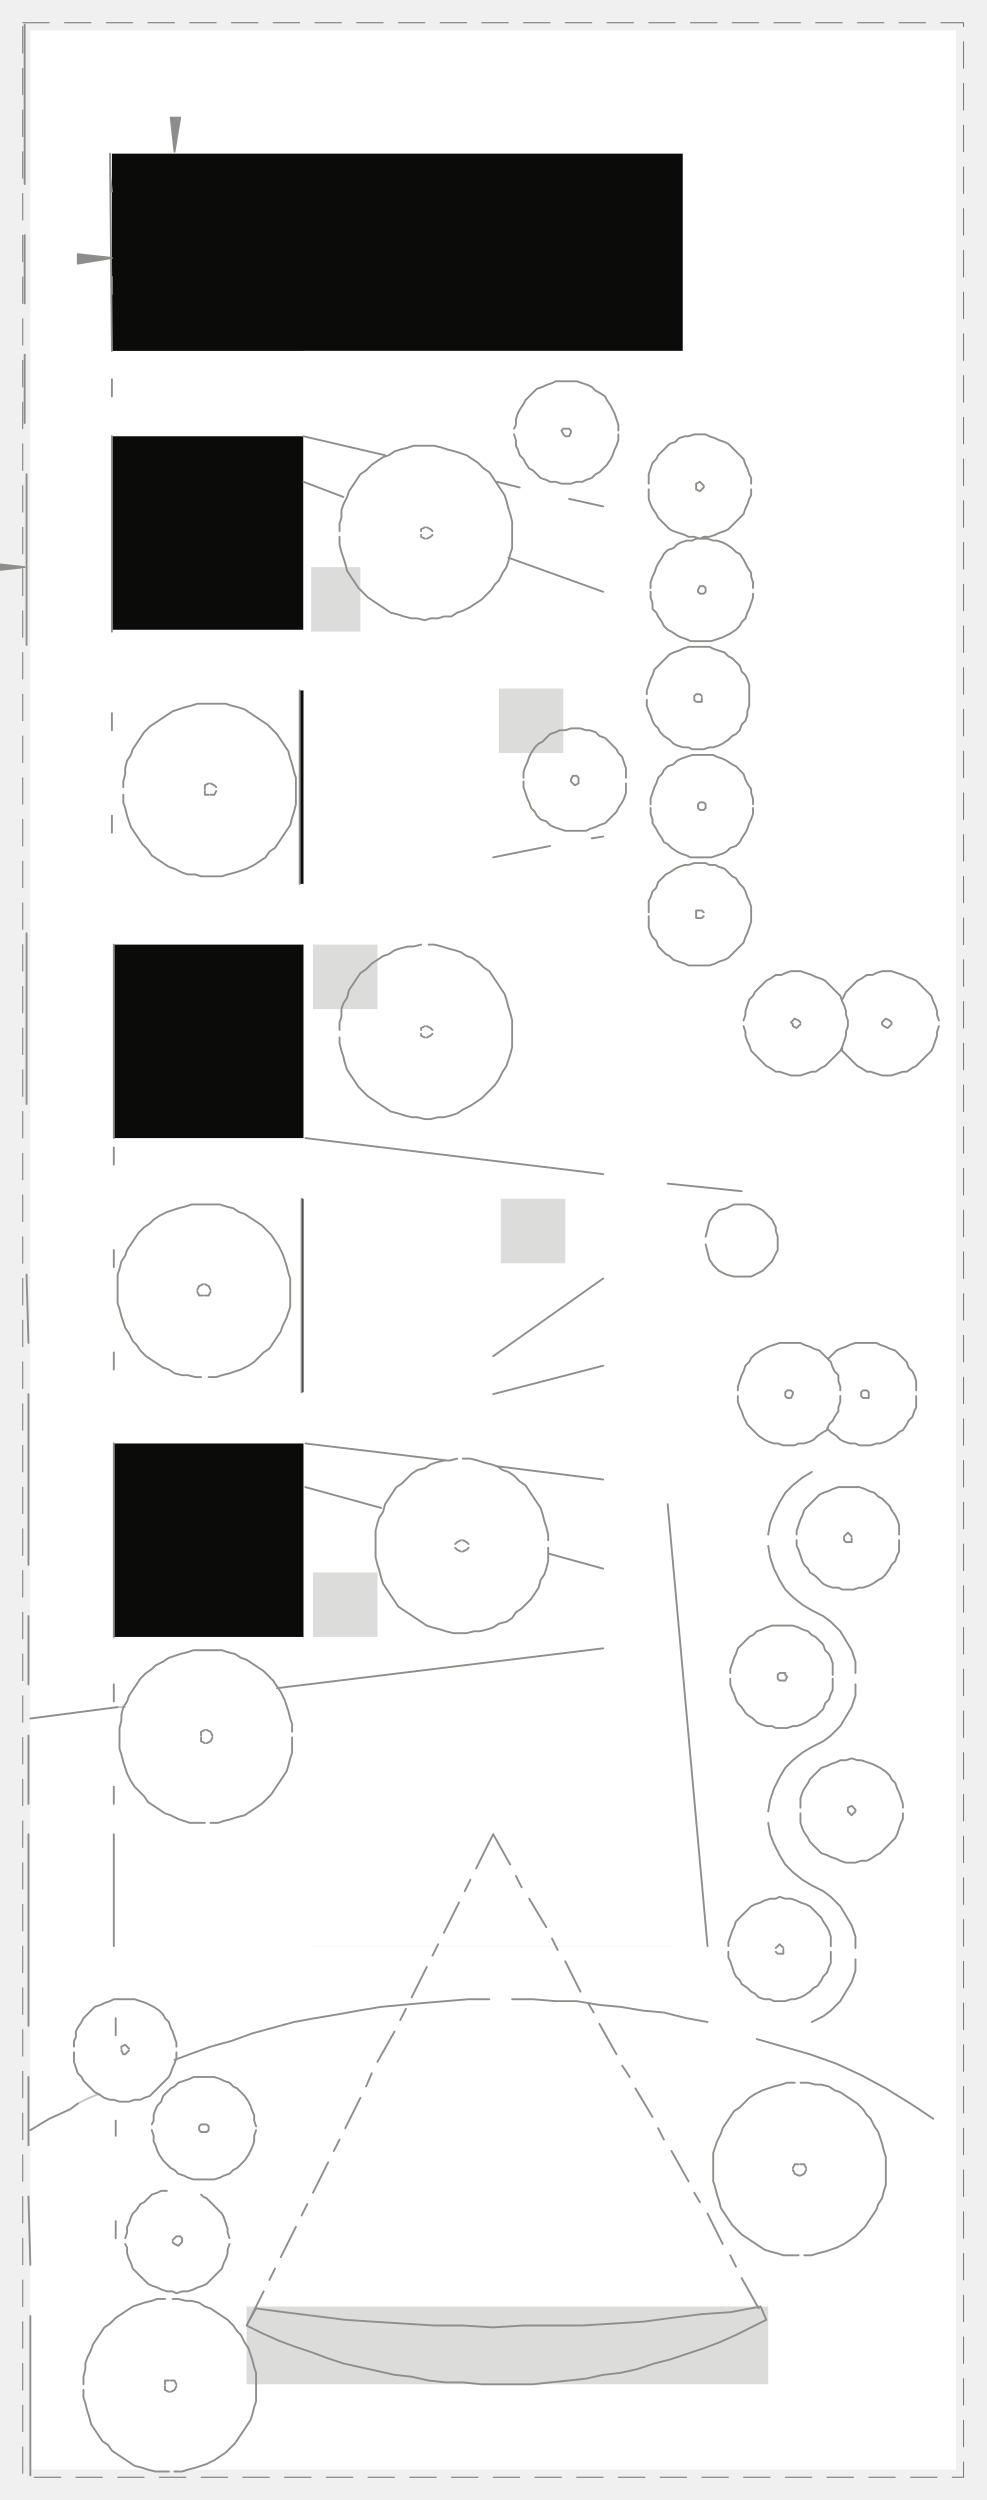
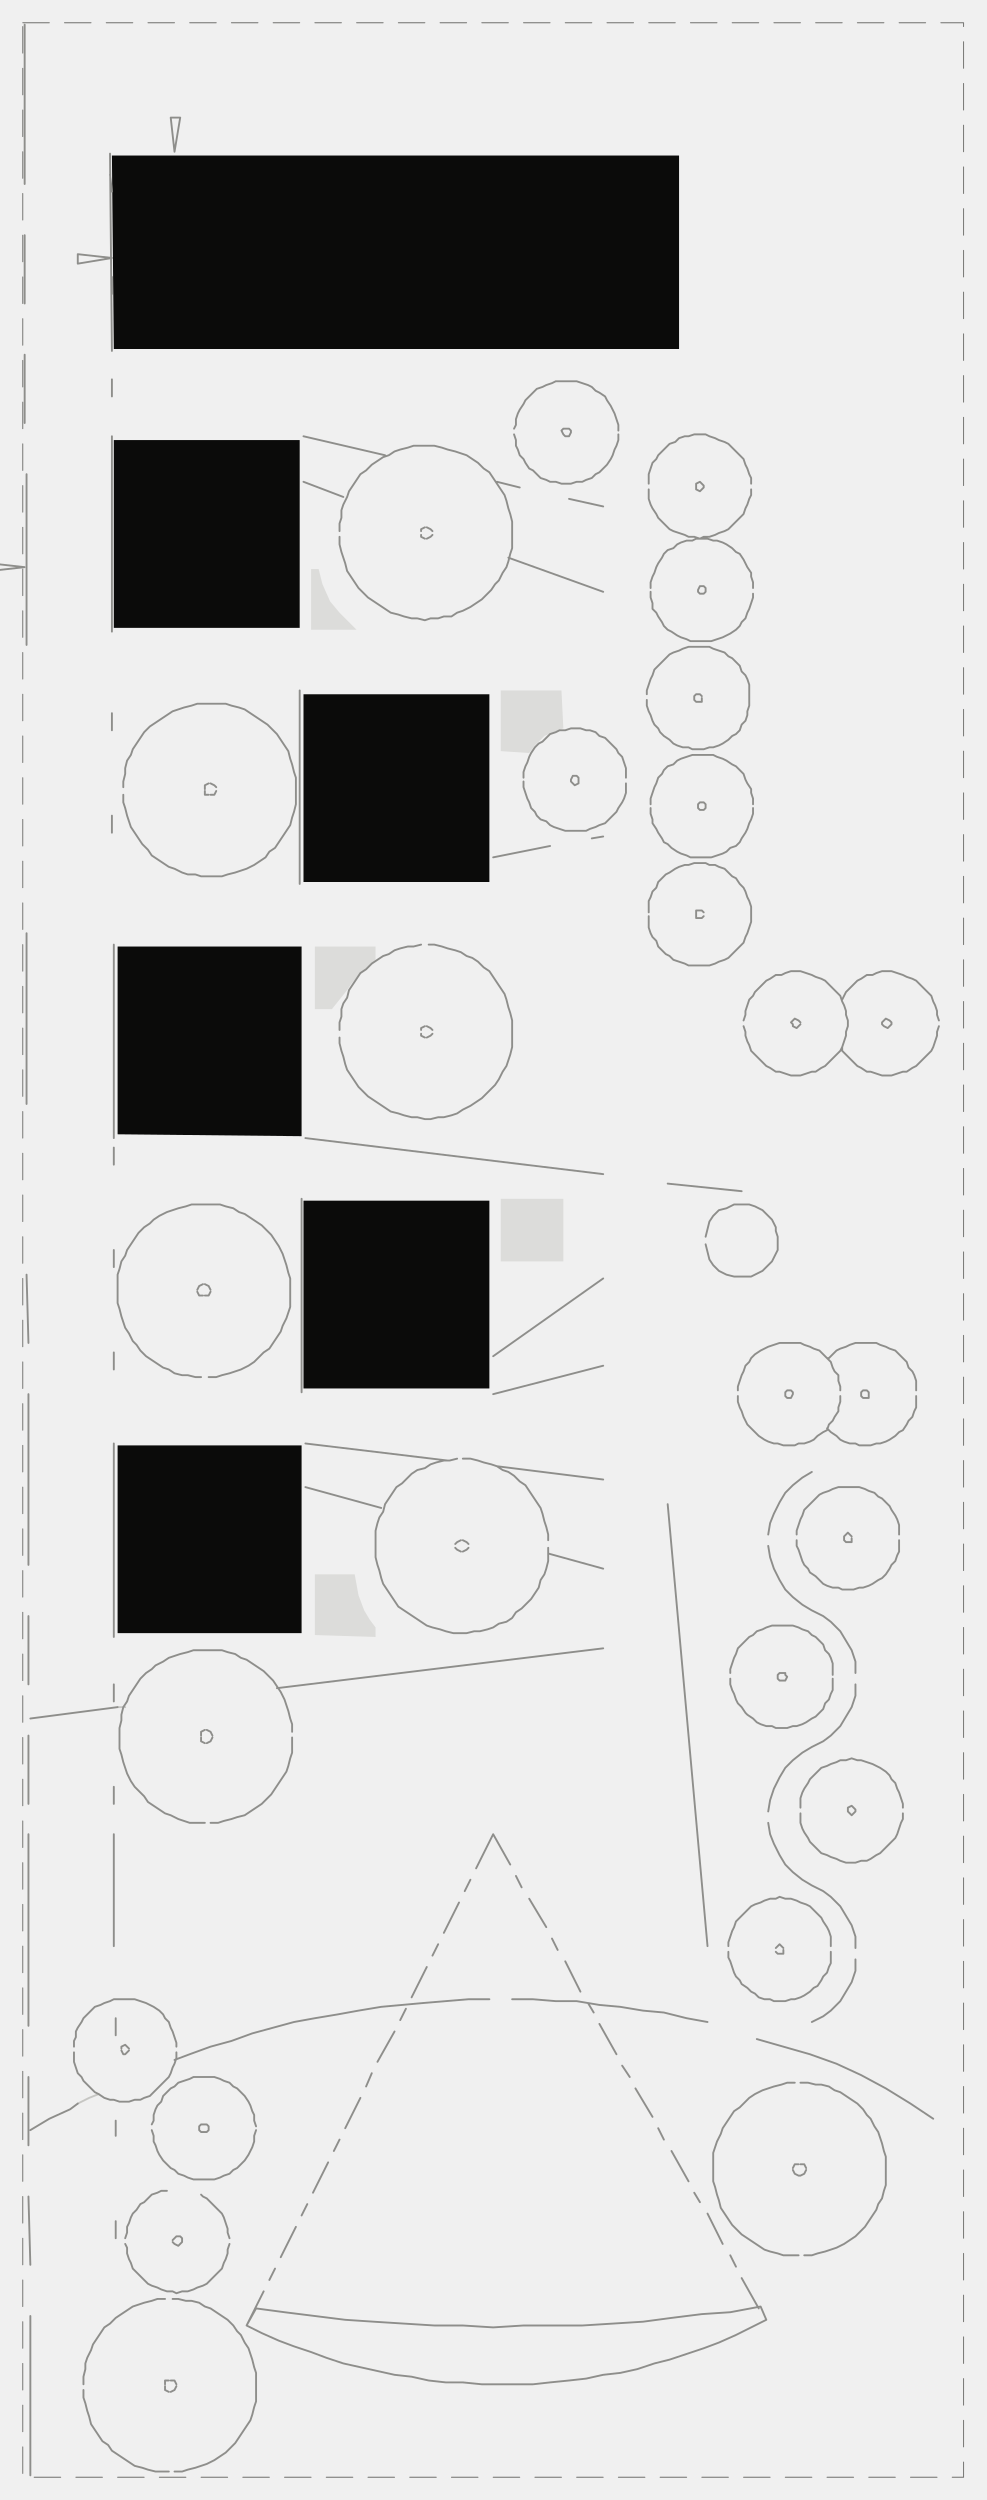
<svg xmlns="http://www.w3.org/2000/svg" viewBox="0 0 520 1318" width="260" height="659">
  <defs>
    <clipPath id="c">
      <rect width="520" height="1318" />
    </clipPath>
  </defs>
  <g clip-path="url(#c)" stroke-width="0.5" stroke-linejoin="round" stroke-linecap="round">
-     <path vector-effect="non-scaling-stroke" d="M16 16h488v1286h-488Z" fill="#ffffff" fill-rule="evenodd" />
-     <path vector-effect="non-scaling-stroke" d="M59 81h301v104h-301ZM59 230h101v102h-101ZM158 364h101v102h-101ZM60 498h101v102h-101ZM159 632h101v102h-101Z" fill="#0b0b0a" fill-rule="evenodd" />
-     <path vector-effect="non-scaling-stroke" d="M130 1216h275v41h-275Z" fill="#dcdcda" fill-rule="evenodd" />
-     <path vector-effect="non-scaling-stroke" d="M391 230h113v283h-113Z" fill="#ffffff" fill-rule="evenodd" />
-     <path vector-effect="non-scaling-stroke" d="M161 967h197v59h-197Z" fill="#dcdcda" fill-rule="evenodd" />
-     <path vector-effect="non-scaling-stroke" d="M360 81h98v104h-98Z" fill="#ffffff" fill-rule="evenodd" />
-     <path vector-effect="non-scaling-stroke" d="M60 761h101v102h-101Z" fill="#0b0b0a" fill-rule="evenodd" />
-     <path vector-effect="non-scaling-stroke" d="M60 967h26v59h-26ZM160 185h231v841h-231Z" fill="#ffffff" fill-rule="evenodd" />
-     <path vector-effect="non-scaling-stroke" d="M165 829h34v34h-34ZM264 632h34v34h-34ZM165 498h34v34h-34ZM263 363h34v34h-34ZM164 299h26v34h-26Z" fill="#dcdcda" fill-rule="evenodd" />
+     <path vector-effect="non-scaling-stroke" d="M188 332 L164 332 L164 300 L168 300 L170 308 L174 317 L179 323 L184 328 L188 332 L188 332ZM279 397 L264 396 L264 364 L296 364 L297 384 L287 388 L282 393 L279 397ZM175 532 L166 532 L166 499 L198 499 L198 506 L190 513 L185 519 L183 522 L175 532ZM297 665 L264 665 L264 632 L297 632 L297 665ZM198 863 L166 862 L166 830 L187 830 L189 841 L192 849 L195 854 L198 858 L198 863Z" fill="#dcdcda" />
+     <path vector-effect="non-scaling-stroke" d="M358 184 L60 184 L59 82 L358 82 L358 184ZM158 331 L60 331 L60 232 L158 232 L158 331ZM258 465 L160 465 L160 366 L258 366 L258 465ZM159 599 L62 598 L62 499 L159 499 L159 599ZM258 732 L160 732 L160 633 L258 633 L258 732ZM159 861 L62 861 L62 762 L159 762 L159 861Z" fill="#0b0b0a" />
    <path vector-effect="non-scaling-stroke" d="M66 900L62 900M41 1109L47 1106M47 1106L52 1104" fill="none" stroke="#c6c6c3" />
    <path vector-effect="non-scaling-stroke" d="M16 1305L16 1221M16 1194L15 1158M15 1131L15 1095M15 1068L15 978M15 951L15 915M15 888L15 852M15 825L15 735M15 708L14 672M14 582L14 492M14 340L14 250M13 223L13 187M13 160L13 124M13 97L13 13M135 1217L130 1226M130 1226L138 1230M138 1230L147 1234M147 1234L155 1237M155 1237L164 1240M164 1240L172 1243M172 1243L181 1246M181 1246L190 1248M190 1248L199 1250M199 1250L208 1252M208 1252L217 1253M217 1253L226 1255M226 1255L235 1256M235 1256L244 1256M244 1256L254 1257M254 1257L263 1257M263 1257L272 1257M272 1257L281 1257M281 1257L290 1256M290 1256L300 1255M300 1255L309 1254M309 1254L318 1252M318 1252L327 1251M327 1251L336 1249M336 1249L345 1246M345 1246L353 1244M353 1244L362 1241M362 1241L371 1238M371 1238L379 1235M379 1235L388 1231M388 1231L396 1227M396 1227L404 1223M404 1223L401 1216M401 1216L385 1219M385 1219L370 1220M370 1220L354 1222M354 1222L339 1224M339 1224L323 1225M323 1225L307 1226M307 1226L292 1226M292 1226L276 1226M276 1226L260 1227M260 1227L244 1226M244 1226L229 1226M229 1226L213 1225M213 1225L197 1224M197 1224L182 1223M182 1223L166 1221M166 1221L150 1219M150 1219L135 1217M428 849L434 852M434 852L438 855M438 855L443 860M443 860L446 865M446 865L449 870M449 870L451 876M451 876L451 882M451 888L451 894M451 894L449 900M449 900L446 905M446 905L443 910M443 910L438 915M438 915L434 918M434 918L428 921M428 921L423 924M423 924L418 928M418 928L414 932M414 932L411 937M411 937L408 943M408 943L406 949M406 949L405 955M405 961L406 967M406 967L408 972M408 972L411 978M411 978L414 983M414 983L418 987M418 987L423 991M423 991L428 994M428 994L434 997M434 997L438 1000M438 1000L443 1005M443 1005L446 1010M446 1010L449 1015M449 1015L451 1021M451 1021L451 1027M451 1033L451 1039M451 1039L449 1045M449 1045L446 1050M446 1050L443 1055M443 1055L438 1060M438 1060L434 1063M434 1063L428 1066M385 1021L384 1024M384 1024L384 1026M384 1029L384 1032M384 1032L385 1034M385 1034L386 1037M386 1037L387 1040M387 1040L388 1042M388 1042L390 1044M390 1044L391 1046M391 1046L394 1048M394 1048L396 1050M396 1050L398 1051M398 1051L400 1053M400 1053L403 1054M403 1054L406 1054M406 1054L408 1055M408 1055L411 1055M411 1055L414 1055M414 1055L417 1054M417 1054L419 1054M419 1054L422 1053M422 1053L424 1052M424 1052L427 1050M427 1050L429 1048M429 1048L431 1047M431 1047L433 1044M433 1044L434 1042M434 1042L436 1040M436 1040L437 1037M437 1037L438 1035M438 1035L438 1032M438 1032L438 1029M438 1026L438 1024M438 1024L438 1021M438 1021L437 1018M437 1018L436 1016M436 1016L434 1013M434 1013L433 1011M433 1011L431 1009M431 1009L429 1007M429 1007L427 1005M427 1005L425 1004M425 1004L422 1003M422 1003L420 1002M420 1002L417 1001M417 1001L414 1001M414 1001L411 1000M411 1000L409 1001M409 1001L406 1001M406 1001L403 1002M403 1002L401 1003M401 1003L398 1004M398 1004L396 1005M396 1005L394 1007M394 1007L392 1009M392 1009L390 1011M390 1011L388 1013M388 1013L387 1016M387 1016L386 1018M386 1018L385 1021M413 1027L412 1026M412 1026L411 1025M411 1025L410 1026M410 1026L409 1027M409 1029L410 1030M410 1030L411 1030M411 1030L413 1030M413 1030L413 1028M422 948L422 950M422 950L422 953M422 956L422 959M422 959L422 961M422 961L423 964M423 964L424 966M424 966L426 969M426 969L427 971M427 971L429 973M429 973L431 975M431 975L433 977M433 977L436 978M436 978L438 979M438 979L441 980M441 980L443 981M443 981L446 982M446 982L449 982M449 982L451 982M451 982L454 981M454 981L457 981M457 981L459 980M459 980L462 978M462 978L464 977M464 977L466 975M466 975L468 973M468 973L470 971M470 971L472 969M472 969L473 967M473 967L474 964M474 964L475 961M475 961L476 959M476 959L476 956M476 953L476 951M476 951L475 948M475 948L474 945M474 945L473 943M473 943L472 940M472 940L470 938M470 938L469 936M469 936L467 934M467 934L464 932M464 932L462 931M462 931L460 930M460 930L457 929M457 929L454 928M454 928L452 928M452 928L449 927M449 927L446 928M446 928L443 928M443 928L441 929M441 929L438 930M438 930L436 931M436 931L433 932M433 932L431 934M431 934L429 936M429 936L427 938M427 938L426 940M426 940L424 943M424 943L423 945M423 945L422 948M451 955L451 954M451 954L450 953M450 953L449 952M449 952L447 953M447 953L447 954M447 954L447 955M447 955L448 956M448 956L449 957M449 957L450 956M450 956L451 955M386 877L385 880M385 880L385 882M385 885L385 888M385 888L386 891M386 891L387 893M387 893L388 896M388 896L389 898M389 898L391 900M391 900L393 903M393 903L394 904M394 904L397 906M397 906L399 908M399 908L401 909M401 909L404 910M404 910L407 910M407 910L409 911M409 911L412 911M412 911L415 911M415 911L418 910M418 910L420 910M420 910L423 909M423 909L425 908M425 908L428 906M428 906L430 905M430 905L432 903M432 903L434 901M434 901L435 898M435 898L437 896M437 896L438 893M438 893L439 891M439 891L439 888M439 888L439 885M439 883L439 880M439 880L439 877M439 877L438 874M438 874L437 872M437 872L435 870M435 870L434 867M434 867L432 865M432 865L430 863M430 863L428 862M428 862L426 860M426 860L423 859M423 859L421 858M421 858L418 857M418 857L415 857M415 857L412 857M412 857L410 857M410 857L407 857M407 857L404 858M404 858L402 859M402 859L399 860M399 860L397 862M397 862L395 863M395 863L393 865M393 865L391 867M391 867L389 869M389 869L388 872M388 872L387 874M387 874L386 877M415 884L414 883M414 883L414 882M414 882L412 882M412 882L411 882M411 882L410 883M410 883L410 885M410 885L411 886M411 886L412 886M412 886L414 886M414 886L415 884M421 804L420 807M420 807L420 809M420 812L420 815M420 815L421 817M421 817L422 820M422 820L423 823M423 823L424 825M424 825L426 827M426 827L427 829M427 829L430 831M430 831L432 833M432 833L434 835M434 835L436 836M436 836L439 837M439 837L442 837M442 837L444 838M444 838L447 838M447 838L450 838M450 838L453 837M453 837L455 837M455 837L458 836M458 836L460 835M460 835L463 833M463 833L465 832M465 832L467 830M467 830L469 827M469 827L470 825M470 825L472 823M472 823L473 820M473 820L474 818M474 818L474 815M474 815L474 812M474 809L474 807M474 807L474 804M474 804L473 801M473 801L472 799M472 799L470 796M470 796L469 794M469 794L467 792M467 792L465 790M465 790L463 789M463 789L461 787M461 787L458 786M458 786L456 785M456 785L453 784M453 784L450 784M450 784L447 784M447 784L445 784M445 784L442 784M442 784L439 785M439 785L437 786M437 786L434 787M434 787L432 788M432 788L430 790M430 790L428 792M428 792L426 794M426 794L424 796M424 796L423 799M423 799L422 801M422 801L421 804M449 810L448 809M448 809L447 808M447 808L446 809M446 809L445 810M445 810L445 812M445 812L446 813M446 813L447 813M447 813L449 813M449 813L449 811M428 776L423 779M423 779L418 783M418 783L414 787M414 787L411 792M411 792L408 798M408 798L406 803M406 803L405 809M405 815L406 821M406 821L408 827M408 827L411 833M411 833L414 838M414 838L418 842M418 842L423 846M423 846L428 849M391 635L393 635M393 635L395 635M395 635L398 636M398 636L400 637M400 637L402 638M402 638L404 640M404 640L405 641M405 641L407 643M407 643L408 645M408 645L409 647M409 647L409 649M409 649L410 652M410 652L410 654M410 654L410 656M410 656L410 659M410 659L409 661M409 661L408 663M408 663L407 665M407 665L405 667M405 667L404 668M404 668L402 670M402 670L400 671M400 671L398 672M398 672L396 673M396 673L393 673M393 673L391 673M444 552L444 554M444 554L446 556M446 556L448 558M448 558L450 560M450 560L452 562M452 562L454 563M454 563L457 565M457 565L459 565M459 565L462 566M462 566L465 567M465 567L467 567M467 567L470 567M470 567L473 566M473 566L476 565M476 565L478 565M478 565L481 563M481 563L483 562M483 562L485 560M485 560L487 558M487 558L489 556M489 556L491 554M491 554L492 552M492 552L493 549M493 549L494 546M494 546L494 544M494 544L495 541M495 538L494 535M494 535L494 533M494 533L493 530M493 530L492 528M492 528L491 525M491 525L489 523M489 523L487 521M487 521L485 519M485 519L483 517M483 517L481 516M481 516L478 515M478 515L476 514M476 514L473 513M473 513L470 512M470 512L468 512M468 512L465 512M465 512L462 513M462 513L460 514M460 514L457 514M457 514L454 516M454 516L452 517M452 517L450 519M450 519L448 521M448 521L446 523M446 523L445 525M445 525L444 527M470 540L470 539M470 539L469 538M469 538L467 537M467 537L466 538M466 538L465 539M465 539L465 540M465 540L466 541M466 541L468 542M468 542L469 541M469 541L470 540M436 753L436 753M436 753L438 755M438 755L441 757M441 757L443 759M443 759L445 760M445 760L448 761M448 761L451 761M451 761L453 762M453 762L456 762M456 762L459 762M459 762L462 761M462 761L464 761M464 761L467 760M467 760L469 759M469 759L472 757M472 757L474 755M474 755L476 754M476 754L478 751M478 751L479 749M479 749L481 747M481 747L482 744M482 744L483 742M483 742L483 739M483 739L483 736M483 733L483 731M483 731L483 728M483 728L482 725M482 725L481 723M481 723L479 721M479 721L478 718M478 718L476 716M476 716L474 714M474 714L472 712M472 712L469 711M469 711L467 710M467 710L464 709M464 709L462 708M462 708L459 708M459 708L456 708M456 708L454 708M454 708L451 708M451 708L448 709M448 709L446 710M446 710L443 711M443 711L441 712M441 712L439 714M439 714L437 716M437 716L436 716M458 735L458 734M458 734L457 733M457 733L456 733M456 733L455 733M455 733L454 734M454 734L454 736M454 736L455 737M455 737L456 737M456 737L458 737M458 737L458 735M390 728L389 731M389 731L389 733M389 736L389 739M389 739L390 742M390 742L391 744M391 744L392 747M392 747L393 749M393 749L394 751M394 751L396 753M396 753L398 755M398 755L400 757M400 757L403 759M403 759L405 760M405 760L408 761M408 761L410 761M410 761L413 762M413 762L416 762M416 762L419 762M419 762L421 761M421 761L424 761M424 761L427 760M427 760L429 759M429 759L431 757M431 757L434 755M434 755L436 754M436 754L437 751M437 751L439 749M439 749L440 747M440 747L442 744M442 744L442 742M442 742L443 739M443 739L443 736M443 733L443 731M443 731L442 728M442 728L442 725M442 725L440 723M440 723L439 721M439 721L438 718M438 718L436 716M436 716L434 714M434 714L432 712M432 712L429 711M429 711L427 710M427 710L424 709M424 709L422 708M422 708L419 708M419 708L416 708M416 708L413 708M413 708L411 708M411 708L408 709M408 709L405 710M405 710L403 711M403 711L401 712M401 712L398 714M398 714L396 716M396 716L395 718M395 718L393 720M393 720L392 723M392 723L391 725M391 725L390 728M418 735L418 734M418 734L417 733M417 733L416 733M416 733L415 733M415 733L414 734M414 734L414 736M414 736L415 737M415 737L416 737M416 737L417 737M417 737L418 735M393 533L393 535M393 535L392 538M392 541L393 544M393 544L393 546M393 546L394 549M394 549L395 551M395 551L396 554M396 554L398 556M398 556L400 558M400 558L402 560M402 560L404 562M404 562L406 563M406 563L409 565M409 565L411 565M411 565L414 566M414 566L417 567M417 567L419 567M419 567L422 567M422 567L425 566M425 566L428 565M428 565L430 565M430 565L433 563M433 563L435 562M435 562L437 560M437 560L439 558M439 558L441 556M441 556L443 554M443 554L444 552M444 552L445 549M445 549L446 546M446 546L446 544M446 544L447 541M447 541L447 538M447 538L446 535M446 535L446 533M446 533L445 530M445 530L444 528M444 528L443 525M443 525L441 523M441 523L439 521M439 521L437 519M437 519L435 517M435 517L433 516M433 516L430 515M430 515L428 514M428 514L425 513M425 513L422 512M422 512L420 512M420 512L417 512M417 512L414 513M414 513L412 514M412 514L409 514M409 514L406 516M406 516L404 517M404 517L402 519M402 519L400 521M400 521L398 523M398 523L397 525M397 525L395 527M395 527L394 530M394 530L393 533M422 539L421 538M421 538L419 537M419 537L418 538M418 538L417 539M417 539L418 540M418 540L418 541M418 541L420 542M420 542L421 541M421 541L422 540M67 1174L67 1177M67 1177L66 1180M66 1183L67 1185M67 1185L67 1188M67 1188L68 1191M68 1191L69 1193M69 1193L70 1196M70 1196L72 1198M72 1198L74 1200M74 1200L76 1202M76 1202L78 1204M78 1204L80 1205M80 1205L83 1206M83 1206L85 1207M85 1207L88 1208M88 1208L91 1208M91 1208L93 1209M93 1209L96 1208M96 1208L99 1208M99 1208L102 1207M102 1207L104 1206M104 1206L107 1205M107 1205L109 1204M109 1204L111 1202M111 1202L113 1200M113 1200L115 1198M115 1198L117 1196M117 1196L118 1193M118 1193L119 1191M119 1191L120 1188M120 1188L120 1186M120 1186L121 1183M121 1180L120 1177M120 1177L120 1175M120 1175L119 1172M119 1172L118 1169M118 1169L117 1167M117 1167L115 1165M115 1165L113 1163M113 1163L111 1161M111 1161L109 1159M109 1159L107 1158M107 1158L106 1157M88 1155L85 1155M85 1155L83 1156M83 1156L80 1157M80 1157L78 1159M78 1159L76 1161M76 1161L74 1162M74 1162L72 1165M72 1165L70 1167M70 1167L69 1169M69 1169L68 1172M68 1172L67 1174M96 1182L96 1180M96 1180L95 1179M95 1179L93 1179M93 1179L92 1180M92 1180L91 1181M91 1182L92 1183M92 1183L94 1184M94 1184L95 1183M95 1183L96 1182M60 761L60 863M66 405L66 408M66 408L65 412M65 412L65 415M65 419L65 423M65 423L66 426M66 426L67 430M67 430L68 433M68 433L69 436M69 436L71 439M71 439L73 442M73 442L75 445M75 445L78 448M78 448L80 451M80 451L83 453M83 453L86 455M86 455L89 457M89 457L92 458M92 458L96 460M96 460L99 461M99 461L103 461M103 461L106 462M106 462L110 462M110 462L113 462M113 462L117 462M117 462L120 461M120 461L124 460M124 460L127 459M127 459L130 458M130 458L134 456M134 456L137 454M137 454L140 452M140 452L142 449M142 449L145 447M145 447L147 444M147 444L149 441M149 441L151 438M151 438L153 435M153 435L154 431M154 431L155 428M155 428L156 424M156 424L156 421M156 421L156 417M156 417L156 414M156 414L156 410M156 410L155 407M155 407L154 403M154 403L153 400M153 400L152 396M152 396L150 393M150 393L148 390M148 390L146 387M146 387L144 385M144 385L141 382M141 382L138 380M138 380L135 378M135 378L132 376M132 376L129 374M129 374L126 373M126 373L122 372M122 372L119 371M119 371L115 371M115 371L112 371M112 371L108 371M108 371L104 371M104 371L101 372M101 372L97 373M97 373L94 374M94 374L91 375M91 375L88 377M88 377L85 379M85 379L82 381M82 381L79 383M79 383L76 386M76 386L74 389M74 389L72 392M72 392L70 395M70 395L69 398M69 398L67 401M67 401L66 405M114 415L113 414M113 414L111 413M110 413L108 414M108 414L108 416M108 417L108 419M108 419L110 419M111 419L113 419M113 419L114 417M63 669L62 672M62 672L62 676M62 676L62 679M62 679L62 683M62 683L62 687M62 687L63 690M63 690L64 694M64 694L65 697M65 697L66 700M66 700L68 703M68 703L70 707M70 707L72 709M72 709L74 712M74 712L77 715M77 715L80 717M80 717L83 719M83 719L86 721M86 721L89 722M89 722L92 724M92 724L96 725M96 725L99 725M99 725L103 726M103 726L106 726M110 726L114 726M114 726L117 725M117 725L121 724M121 724L124 723M124 723L127 722M127 722L131 720M131 720L134 718M134 718L136 716M136 716L139 713M139 713L142 711M142 711L144 708M144 708L146 705M146 705L148 702M148 702L149 699M149 699L151 695M151 695L152 692M152 692L153 689M153 689L153 685M153 685L153 681M153 681L153 678M153 678L153 674M153 674L152 671M152 671L151 667M151 667L150 664M150 664L149 661M149 661L147 657M147 657L145 654M145 654L143 651M143 651L141 649M141 649L138 646M138 646L135 644M135 644L132 642M132 642L129 640M129 640L126 639M126 639L123 637M123 637L119 636M119 636L116 635M116 635L112 635M112 635L108 635M108 635L105 635M105 635L101 635M101 635L98 636M98 636L94 637M94 637L91 638M91 638L88 639M88 639L84 641M84 641L81 643M81 643L79 645M79 645L76 647M76 647L73 650M73 650L71 653M71 653L69 656M69 656L67 659M67 659L66 662M66 662L64 665M64 665L63 669M111 680L110 678M110 678L108 677M107 677L105 678M105 678L104 680M104 681L105 683M105 683L107 683M108 683L110 683M110 683L111 681M318 869L146 890M62 900L16 906M16 1123L26 1117M26 1117L37 1112M37 1112L41 1109M92 1086L100 1083M100 1083L111 1079M111 1079L122 1076M122 1076L133 1072M133 1072L144 1069M144 1069L155 1066M155 1066L166 1064M166 1064L178 1062M178 1062L189 1060M189 1060L201 1058M201 1058L212 1057M212 1057L223 1056M223 1056L235 1055M235 1055L247 1054M247 1054L258 1054M270 1054L281 1054M281 1054L293 1055M293 1055L304 1055M304 1055L316 1057M316 1057L327 1058M327 1058L339 1060M339 1060L350 1061M350 1061L362 1064M362 1064L373 1066M64 904L64 907M64 907L63 911M63 911L63 915M63 915L63 918M63 918L63 922M63 922L64 925M64 925L65 929M65 929L66 932M66 932L67 935M67 935L69 939M69 939L71 942M71 942L73 944M73 944L76 947M76 947L78 950M78 950L81 952M81 952L84 954M84 954L87 956M87 956L90 957M90 957L94 959M94 959L97 960M97 960L100 961M100 961L104 961M104 961L108 961M111 961L115 961M115 961L118 960M118 960L122 959M122 959L125 958M125 958L129 957M129 957L132 955M132 955L135 953M135 953L138 951M138 951L140 949M140 949L143 946M143 946L145 943M145 943L147 940M147 940L149 937M149 937L151 934M151 934L152 931M152 931L153 927M153 927L154 924M154 924L154 920M154 920L154 916M154 913L154 909M154 909L153 906M153 906L152 902M152 902L151 899M151 899L150 896M150 896L148 892M148 892L146 889M146 889L144 886M144 886L142 884M142 884L139 881M139 881L136 879M136 879L133 877M133 877L130 875M130 875L127 874M127 874L124 872M124 872L120 871M120 871L117 870M117 870L113 870M113 870L110 870M110 870L106 870M106 870L102 870M102 870L99 871M99 871L95 872M95 872L92 873M92 873L89 874M89 874L86 876M86 876L82 878M82 878L80 880M80 880L77 882M77 882L74 885M74 885L72 888M72 888L70 891M70 891L68 894M68 894L67 897M67 897L65 900M65 900L64 904M112 915L111 913M111 913L109 912M108 912L106 913M106 913L106 915M106 916L106 918M106 918L108 919M109 919L111 918M111 918L112 916M377 1132L376 1135M376 1135L376 1139M376 1139L376 1143M376 1143L376 1146M376 1146L376 1150M376 1150L377 1153M377 1153L378 1157M378 1157L379 1160M379 1160L380 1164M380 1164L382 1167M382 1167L384 1170M384 1170L386 1173M386 1173L388 1175M388 1175L391 1178M391 1178L394 1180M394 1180L397 1182M397 1182L400 1184M400 1184L403 1186M403 1186L406 1187M406 1187L410 1188M410 1188L413 1189M413 1189L417 1189M417 1189L421 1189M424 1189L428 1189M428 1189L431 1188M431 1188L435 1187M435 1187L438 1186M438 1186L441 1185M441 1185L445 1183M445 1183L448 1181M448 1181L451 1179M451 1179L453 1177M453 1177L456 1174M456 1174L458 1171M458 1171L460 1168M460 1168L462 1165M462 1165L463 1162M463 1162L465 1159M465 1159L466 1155M466 1155L467 1152M467 1152L467 1148M467 1148L467 1145M467 1145L467 1141M467 1141L467 1137M467 1137L466 1134M466 1134L465 1130M465 1130L464 1127M464 1127L463 1124M463 1124L461 1121M461 1121L459 1117M459 1117L457 1115M457 1115L455 1112M455 1112L452 1109M452 1109L449 1107M449 1107L446 1105M446 1105L443 1103M443 1103L440 1102M440 1102L437 1100M437 1100L433 1099M433 1099L430 1099M430 1099L426 1098M426 1098L422 1098M419 1098L415 1098M415 1098L412 1099M412 1099L408 1100M408 1100L405 1101M405 1101L402 1102M402 1102L398 1104M398 1104L395 1106M395 1106L393 1108M393 1108L390 1111M390 1111L387 1113M387 1113L385 1116M385 1116L383 1119M383 1119L381 1122M381 1122L380 1125M380 1125L378 1129M378 1129L377 1132M425 1143L424 1141M424 1141L422 1141M421 1141L419 1141M419 1141L418 1143M418 1144L419 1146M419 1146L421 1147M421 1147L422 1147M422 1147L424 1146M424 1146L425 1144M81 1115L81 1118M81 1118L80 1120M80 1123L81 1126M81 1126L81 1129M81 1129L82 1131M82 1131L83 1134M83 1134L84 1136M84 1136L86 1139M86 1139L88 1141M88 1141L90 1143M90 1143L92 1144M92 1144L94 1146M94 1146L97 1147M97 1147L99 1148M99 1148L102 1149M102 1149L105 1149M105 1149L107 1149M107 1149L110 1149M110 1149L113 1149M113 1149L116 1148M116 1148L118 1147M118 1147L121 1146M121 1146L123 1144M123 1144L125 1143M125 1143L127 1141M127 1141L129 1139M129 1139L131 1136M131 1136L132 1134M132 1134L133 1132M133 1132L134 1129M134 1129L134 1126M134 1126L135 1123M135 1121L134 1118M134 1118L134 1115M134 1115L133 1113M133 1113L132 1110M132 1110L131 1108M131 1108L129 1105M129 1105L127 1103M127 1103L125 1101M125 1101L123 1100M123 1100L121 1098M121 1098L118 1097M118 1097L116 1096M116 1096L113 1095M113 1095L110 1095M110 1095L108 1095M108 1095L105 1095M105 1095L102 1095M102 1095L100 1096M100 1096L97 1097M97 1097L94 1098M94 1098L92 1100M92 1100L90 1101M90 1101L88 1103M88 1103L86 1105M86 1105L85 1108M85 1108L83 1110M83 1110L82 1112M82 1112L81 1115M110 1123L110 1121M110 1121L109 1120M109 1120L107 1120M107 1120L106 1120M106 1120L105 1121M105 1121L105 1123M105 1123L106 1124M106 1124L108 1124M108 1124L109 1124M109 1124L110 1123M130 1226L139 1208M142 1202L145 1196M148 1190L156 1174M159 1168L162 1162M165 1156L173 1140M176 1134L179 1128M182 1122L190 1106M193 1100L196 1093M199 1087L208 1071M211 1065L214 1059M217 1053L225 1037M228 1031L231 1025M234 1019L242 1003M245 997L248 991M251 985L260 967M260 967L269 983M272 989L275 995M279 1001L288 1016M291 1022L294 1028M298 1034L306 1050M310 1056L313 1061M316 1067L325 1083M328 1089L332 1095M335 1101L344 1116M347 1122L350 1128M354 1134L363 1150M366 1156L369 1161M373 1167L381 1183M385 1189L388 1195M391 1201L400 1217M15 967L15 1026M492 1117L480 1109M480 1109L467 1101M467 1101L454 1094M454 1094L441 1088M441 1088L427 1083M427 1083L413 1079M413 1079L399 1075M45 1246L45 1249M45 1249L44 1253M44 1253L44 1257M44 1260L44 1264M44 1264L45 1267M45 1267L46 1271M46 1271L47 1274M47 1274L48 1278M48 1278L50 1281M50 1281L52 1284M52 1284L54 1287M54 1287L57 1289M57 1289L59 1292M59 1292L62 1294M62 1294L65 1296M65 1296L68 1298M68 1298L71 1300M71 1300L75 1301M75 1301L78 1302M78 1302L82 1303M82 1303L85 1303M85 1303L89 1303M92 1303L96 1303M96 1303L99 1302M99 1302L103 1301M103 1301L106 1300M106 1300L109 1299M109 1299L113 1297M113 1297L116 1295M116 1295L119 1293M119 1293L121 1291M121 1291L124 1288M124 1288L126 1285M126 1285L128 1282M128 1282L130 1279M130 1279L132 1276M132 1276L133 1273M133 1273L134 1269M134 1269L135 1266M135 1266L135 1262M135 1262L135 1259M135 1259L135 1255M135 1255L135 1251M135 1251L134 1248M134 1248L133 1244M133 1244L132 1241M132 1241L131 1238M131 1238L129 1235M129 1235L127 1231M127 1231L125 1229M125 1229L123 1226M123 1226L120 1223M120 1223L117 1221M117 1221L114 1219M114 1219L111 1217M111 1217L108 1216M108 1216L105 1214M105 1214L101 1213M101 1213L98 1213M98 1213L94 1212M94 1212L91 1212M87 1212L83 1212M83 1212L80 1213M80 1213L76 1214M76 1214L73 1215M73 1215L70 1216M70 1216L67 1218M67 1218L64 1220M64 1220L61 1222M61 1222L58 1225M58 1225L55 1227M55 1227L53 1230M53 1230L51 1233M51 1233L49 1236M49 1236L48 1239M48 1239L46 1243M46 1243L45 1246M93 1257L92 1255M92 1255L90 1255M89 1255L87 1255M87 1255L87 1257M87 1258L87 1260M87 1260L89 1261M90 1261L92 1260M92 1260L93 1258M58 81L59 185M318 267L300 263M274 257L262 254M203 240L160 230M160 254L181 262M268 294L318 312M318 441L312 442M290 446L260 452M161 600L318 619M318 674L260 715M260 735L318 720M318 780L262 773M236 770L161 761M161 784L201 795M289 819L318 827M373 1026L352 793M352 624L391 628M199 803L198 807M198 807L198 810M198 810L198 814M198 814L198 818M198 818L198 821M198 821L199 825M199 825L200 828M200 828L201 832M201 832L202 835M202 835L204 838M204 838L206 841M206 841L208 844M208 844L210 847M210 847L213 849M213 849L216 851M216 851L219 853M219 853L222 855M222 855L225 857M225 857L228 858M228 858L232 859M232 859L235 860M235 860L239 861M239 861L243 861M243 861L246 861M246 861L250 860M250 860L253 860M253 860L257 859M257 859L260 858M260 858L263 856M263 856L267 855M267 855L270 853M270 853L272 850M272 850L275 848M275 848L278 845M278 845L280 843M280 843L282 840M282 840L284 837M284 837L285 833M285 833L287 830M287 830L288 827M288 827L289 823M289 823L289 820M289 820L289 816M289 812L289 809M289 809L288 805M288 805L287 802M287 802L286 798M286 798L285 795M285 795L283 792M283 792L281 789M281 789L279 786M279 786L277 783M277 783L274 781M274 781L271 778M271 778L268 776M268 776L265 775M265 775L262 773M262 773L259 772M259 772L255 771M255 771L252 770M252 770L248 769M248 769L244 769M241 769L237 770M237 770L234 770M234 770L230 771M230 771L227 772M227 772L224 774M224 774L220 775M220 775L217 777M217 777L214 780M214 780L212 782M212 782L209 784M209 784L207 787M207 787L205 790M205 790L203 793M203 793L202 797M202 797L200 800M200 800L199 803M247 814L246 813M246 813L244 812M243 812L241 813M241 813L240 814M240 816L241 817M241 817L243 818M244 818L246 817M246 817L247 816M159 632L159 734M60 498L60 600M158 364L158 466M59 230L59 333M40 1074L39 1076M39 1076L39 1079M39 1082L39 1085M39 1085L39 1087M39 1087L40 1090M40 1090L41 1093M41 1093L43 1095M43 1095L44 1097M44 1097L46 1099M46 1099L48 1101M48 1101L50 1103M50 1103L52 1104M52 1104L55 1106M55 1106L58 1107M58 1107L60 1107M60 1107L63 1108M63 1108L66 1108M66 1108L68 1108M68 1108L71 1107M71 1107L74 1107M74 1107L76 1106M76 1106L79 1105M79 1105L81 1103M81 1103L83 1101M83 1101L85 1099M85 1099L87 1097M87 1097L89 1095M89 1095L90 1093M90 1093L91 1090M91 1090L92 1088M92 1088L93 1085M93 1085L93 1082M93 1079L93 1077M93 1077L92 1074M92 1074L91 1071M91 1071L90 1069M90 1069L89 1066M89 1066L87 1064M87 1064L86 1062M86 1062L84 1060M84 1060L81 1058M81 1058L79 1057M79 1057L77 1056M77 1056L74 1055M74 1055L71 1054M71 1054L69 1054M69 1054L66 1054M66 1054L63 1054M63 1054L60 1054M60 1054L58 1055M58 1055L55 1056M55 1056L53 1057M53 1057L50 1058M50 1058L48 1060M48 1060L46 1062M46 1062L44 1064M44 1064L43 1066M43 1066L41 1069M41 1069L40 1071M40 1071L40 1074M68 1080L67 1079M67 1079L66 1078M66 1078L64 1079M64 1079L64 1080M64 1081L65 1083M65 1083L66 1083M66 1083L67 1082M67 1082L68 1081M272 221L272 224M272 224L271 226M271 229L272 232M272 232L272 235M272 235L273 237M273 237L274 240M274 240L276 242M276 242L277 244M277 244L279 247M279 247L281 248M281 248L283 250M283 250L285 252M285 252L288 253M288 253L290 254M290 254L293 254M293 254L296 255M296 255L299 255M299 255L301 255M301 255L304 254M304 254L307 254M307 254L309 253M309 253L312 252M312 252L314 250M314 250L316 249M316 249L318 247M318 247L320 245M320 245L322 242M322 242L323 240M323 240L324 237M324 237L325 235M325 235L326 232M326 232L326 229M326 227L326 224M326 224L325 221M325 221L324 218M324 218L323 216M323 216L322 214M322 214L320 211M320 211L319 209M319 209L316 207M316 207L314 206M314 206L312 204M312 204L310 203M310 203L307 202M307 202L304 201M304 201L301 201M301 201L299 201M299 201L296 201M296 201L293 201M293 201L291 202M291 202L288 203M288 203L286 204M286 204L283 205M283 205L281 207M281 207L279 209M279 209L277 211M277 211L276 213M276 213L274 216M274 216L273 218M273 218L272 221M301 228L301 227M301 227L300 226M300 226L299 226M299 226L297 226M297 226L296 227M296 227L297 229M297 229L298 230M298 230L299 230M299 230L300 230M300 230L301 228M180 269L180 273M180 273L179 276M179 276L179 280M179 283L179 287M179 287L180 291M180 291L181 294M181 294L182 297M182 297L183 301M183 301L185 304M185 304L187 307M187 307L189 310M189 310L192 313M192 313L194 315M194 315L197 317M197 317L200 319M200 319L203 321M203 321L206 323M206 323L210 324M210 324L213 325M213 325L217 326M217 326L220 326M220 326L224 327M224 327L227 326M227 326L231 326M231 326L234 325M234 325L238 325M238 325L241 323M241 323L244 322M244 322L248 320M248 320L251 318M251 318L254 316M254 316L256 314M256 314L259 311M259 311L261 308M261 308L263 306M263 306L265 302M265 302L267 299M267 299L268 296M268 296L269 292M269 292L270 289M270 289L270 285M270 285L270 282M270 282L270 278M270 278L270 275M270 275L269 271M269 271L268 268M268 268L267 264M267 264L266 261M266 261L264 258M264 258L262 255M262 255L260 252M260 252L258 249M258 249L255 247M255 247L252 244M252 244L249 242M249 242L246 240M246 240L243 239M243 239L240 238M240 238L236 237M236 237L233 236M233 236L229 235M229 235L226 235M226 235L222 235M222 235L218 235M218 235L215 236M215 236L211 237M211 237L208 238M208 238L205 240M205 240L202 241M202 241L199 243M199 243L196 245M196 245L193 248M193 248L190 250M190 250L188 253M188 253L186 256M186 256L184 259M184 259L183 262M183 262L181 266M181 266L180 269M228 280L227 279M227 279L225 278M224 278L222 279M222 279L222 280M222 282L222 283M222 283L224 284M225 284L227 283M227 283L228 282M277 404L276 407M276 407L276 410M276 412L276 415M276 415L277 418M277 418L278 421M278 421L279 423M279 423L280 426M280 426L282 428M282 428L283 430M283 430L285 432M285 432L288 433M288 433L290 435M290 435L292 436M292 436L295 437M295 437L298 438M298 438L300 438M300 438L303 438M303 438L306 438M306 438L309 438M309 438L311 437M311 437L314 436M314 436L316 435M316 435L319 434M319 434L321 432M321 432L323 430M323 430L325 428M325 428L326 426M326 426L328 423M328 423L329 421M329 421L330 418M330 418L330 415M330 415L330 413M330 410L330 407M330 407L330 405M330 405L329 402M329 402L328 399M328 399L326 397M326 397L325 395M325 395L323 393M323 393L321 391M321 391L319 389M319 389L316 388M316 388L314 386M314 386L311 385M311 385L309 385M309 385L306 384M306 384L303 384M303 384L301 384M301 384L298 385M298 385L295 385M295 385L293 386M293 386L290 387M290 387L288 389M288 389L286 391M286 391L284 392M284 392L282 394M282 394L280 397M280 397L279 399M279 399L278 402M278 402L277 404M305 412L305 410M305 410L304 409M304 409L303 409M303 409L302 409M302 409L301 411M301 411L301 412M301 412L302 413M302 413L303 414M303 414L305 413M305 413L305 412M180 532L180 536M180 536L179 539M179 539L179 543M179 547L179 550M179 550L180 554M180 554L181 557M181 557L182 561M182 561L183 564M183 564L185 567M185 567L187 570M187 570L189 573M189 573L192 576M192 576L194 578M194 578L197 580M197 580L200 582M200 582L203 584M203 584L206 586M206 586L210 587M210 587L213 588M213 588L217 589M217 589L220 589M220 589L224 590M224 590L227 590M227 590L231 589M231 589L234 589M234 589L238 588M238 588L241 587M241 587L244 585M244 585L248 583M248 583L251 581M251 581L254 579M254 579L256 577M256 577L259 574M259 574L261 572M261 572L263 569M263 569L265 565M265 565L267 562M267 562L268 559M268 559L269 556M269 556L270 552M270 552L270 548M270 548L270 545M270 545L270 541M270 541L270 538M270 538L269 534M269 534L268 531M268 531L267 527M267 527L266 524M266 524L264 521M264 521L262 518M262 518L260 515M260 515L258 512M258 512L255 510M255 510L252 507M252 507L249 505M249 505L246 504M246 504L243 502M243 502L240 501M240 501L236 500M236 500L233 499M233 499L229 498M229 498L226 498M222 498L218 499M218 499L215 499M215 499L211 500M211 500L208 501M208 501L205 503M205 503L202 504M202 504L199 506M199 506L196 508M196 508L193 511M193 511L190 513M190 513L188 516M188 516L186 519M186 519L184 522M184 522L183 526M183 526L181 529M181 529L180 532M228 543L227 542M227 542L225 541M224 541L222 542M222 542L222 543M222 545L222 546M222 546L224 547M225 547L227 546M227 546L228 545M342 250L342 252M342 252L342 255M342 258L342 260M342 260L342 263M342 263L343 266M343 266L344 268M344 268L346 271M346 271L347 273M347 273L349 275M349 275L351 277M351 277L353 279M353 279L355 280M355 280L358 281M358 281L361 282M361 282L363 283M363 283L366 283M366 283L369 284M369 284L371 283M371 283L374 283M374 283L377 282M377 282L379 281M379 281L382 280M382 280L384 279M384 279L386 277M386 277L388 275M388 275L390 273M390 273L392 271M392 271L393 268M393 268L394 266M394 266L395 263M395 263L396 261M396 261L396 258M396 255L396 252M396 252L395 250M395 250L394 247M394 247L393 245M393 245L392 242M392 242L390 240M390 240L388 238M388 238L386 236M386 236L384 234M384 234L382 233M382 233L379 232M379 232L377 231M377 231L374 230M374 230L372 229M372 229L369 229M369 229L366 229M366 229L363 230M363 230L361 230M361 230L358 231M358 231L356 233M356 233L353 234M353 234L351 236M351 236L349 238M349 238L347 240M347 240L346 242M346 242L344 244M344 244L343 247M343 247L342 250M371 257L371 256M371 256L370 255M370 255L369 254M369 254L367 255M367 255L367 256M367 256L367 257M367 257L367 258M367 258L369 259M369 259L370 258M370 258L371 257M344 304L343 307M343 307L343 310M343 312L343 315M343 315L344 318M344 318L344 321M344 321L346 323M346 323L347 325M347 325L349 328M349 328L350 330M350 330L352 332M352 332L354 333M354 333L357 335M357 335L359 336M359 336L362 337M362 337L364 338M364 338L367 338M367 338L370 338M370 338L373 338M373 338L375 338M375 338L378 337M378 337L381 336M381 336L383 335M383 335L385 334M385 334L388 332M388 332L390 330M390 330L391 328M391 328L393 326M393 326L394 323M394 323L395 321M395 321L396 318M396 318L397 315M397 315L397 313M397 310L397 307M397 307L396 304M396 304L396 302M396 302L394 299M394 299L393 297M393 297L392 295M392 295L390 292M390 292L388 291M388 291L386 289M386 289L383 287M383 287L381 286M381 286L378 285M378 285L376 285M376 285L373 284M373 284L370 284M370 284L367 284M367 284L365 285M365 285L362 285M362 285L359 286M359 286L357 287M357 287L355 289M355 289L352 290M352 290L350 292M350 292L349 294M349 294L347 297M347 297L346 299M346 299L345 302M345 302L344 304M372 312L372 310M372 310L371 309M371 309L370 309M370 309L369 309M369 309L368 311M368 311L368 312M368 312L369 313M369 313L370 313M370 313L371 313M371 313L372 312M342 361L341 364M341 364L341 366M341 369L341 372M341 372L342 375M342 375L343 377M343 377L344 380M344 380L345 382M345 382L347 384M347 384L348 386M348 386L350 388M350 388L353 390M353 390L355 392M355 392L357 393M357 393L360 394M360 394L363 394M363 394L365 395M365 395L368 395M368 395L371 395M371 395L374 394M374 394L376 394M376 394L379 393M379 393L381 392M381 392L384 390M384 390L386 388M386 388L388 387M388 387L390 385M390 385L391 382M391 382L393 380M393 380L394 377M394 377L394 375M394 375L395 372M395 372L395 369M395 369L395 367M395 367L395 364M395 364L395 361M395 361L394 358M394 358L393 356M393 356L391 354M391 354L390 351M390 351L388 349M388 349L386 347M386 347L384 346M384 346L382 344M382 344L379 343M379 343L376 342M376 342L374 341M374 341L371 341M371 341L368 341M368 341L366 341M366 341L363 341M363 341L360 342M360 342L358 343M358 343L355 344M355 344L353 345M353 345L351 347M351 347L349 349M349 349L347 351M347 351L345 353M345 353L344 356M344 356L343 358M343 358L342 361M370 367L369 366M369 366L368 366M368 366L367 366M367 366L366 367M366 367L366 369M366 369L367 370M367 370L368 370M368 370L370 370M370 370L370 368M344 418L343 421M343 421L343 424M343 426L343 429M343 429L344 432M344 432L344 434M344 434L346 437M346 437L347 439M347 439L349 442M349 442L350 444M350 444L352 445M352 445L354 447M354 447L357 449M357 449L359 450M359 450L362 451M362 451L364 452M364 452L367 452M367 452L370 452M370 452L373 452M373 452L375 452M375 452L378 451M378 451L381 450M381 450L383 449M383 449L385 447M385 447L388 446M388 446L390 444M390 444L391 442M391 442L393 439M393 439L394 437M394 437L395 434M395 434L396 432M396 432L397 429M397 429L397 426M397 424L397 421M397 421L396 418M396 418L396 416M396 416L394 413M394 413L393 411M393 411L392 408M392 408L390 406M390 406L388 404M388 404L386 403M386 403L383 401M383 401L381 400M381 400L378 399M378 399L376 398M376 398L373 398M373 398L370 398M370 398L367 398M367 398L365 398M365 398L362 399M362 399L359 400M359 400L357 401M357 401L355 403M355 403L352 404M352 404L350 406M350 406L349 408M349 408L347 410M347 410L346 413M346 413L345 415M345 415L344 418M372 426L372 424M372 424L371 423M371 423L370 423M370 423L369 423M369 423L368 424M368 424L368 426M368 426L369 427M369 427L370 427M370 427L371 427M371 427L372 426M342 475L342 478M342 478L342 481M342 483L342 486M342 486L342 489M342 489L343 492M343 492L344 494M344 494L346 496M346 496L347 499M347 499L349 501M349 501L351 503M351 503L353 504M353 504L355 506M355 506L358 507M358 507L361 508M361 508L363 509M363 509L366 509M366 509L369 509M369 509L371 509M371 509L374 509M374 509L377 508M377 508L379 507M379 507L382 506M382 506L384 505M384 505L386 503M386 503L388 501M388 501L390 499M390 499L392 497M392 497L393 494M393 494L394 492M394 492L395 489M395 489L396 486M396 486L396 484M396 484L396 481M396 481L396 478M396 478L395 475M395 475L394 473M394 473L393 470M393 470L392 468M392 468L390 466M390 466L388 463M388 463L386 462M386 462L384 460M384 460L382 458M382 458L379 457M379 457L377 456M377 456L374 456M374 456L372 455M372 455L369 455M369 455L366 455M366 455L363 456M363 456L361 456M361 456L358 457M358 457L356 458M356 458L353 460M353 460L351 461M351 461L349 463M349 463L347 465M347 465L346 468M346 468L344 470M344 470L343 473M343 473L342 475M371 481L370 480M370 480L369 480M369 480L367 480M367 480L367 482M367 482L367 483M367 483L367 484M367 484L369 484M369 484L370 484M370 484L371 483M60 967L60 1026M58 92L59 101M59 146L59 155M59 200L59 209M59 322L59 331M59 376L59 385M59 430L59 439M60 605L60 614M60 659L60 668M60 713L60 722M60 834L60 843M60 888L60 897M60 942L60 951M61 1064L61 1073M61 1118L61 1126M61 1171L61 1180M391 635L387 635M387 635L383 637M383 637L379 638M379 638L376 641M376 641L374 644M374 644L373 648M373 648L372 652M372 656L373 660M373 660L374 664M374 664L376 667M376 667L379 670M379 670L383 672M383 672L387 673M387 673L391 673" fill="none" stroke="#8e8e8b" />
-     <path vector-effect="non-scaling-stroke" d="M13 299L-5 297L-5 301L13 299M59 136L41 134L41 139L59 136M92 80L95 62L90 62L92 80" fill="#8c8c8c" stroke="#8e8e8b" fill-rule="evenodd" />
+     <path vector-effect="non-scaling-stroke" d="M13 299L-5 297L-5 301L13 299M59 136L41 134L41 139L59 136M92 80L95 62L90 62L92 80" fill="none" stroke="#8e8e8b" fill-rule="evenodd" />
    <rect x="12" y="12" width="496" height="1294" fill="none" stroke="#6f6f6c" stroke-dasharray="14 8" />
  </g>
</svg>
